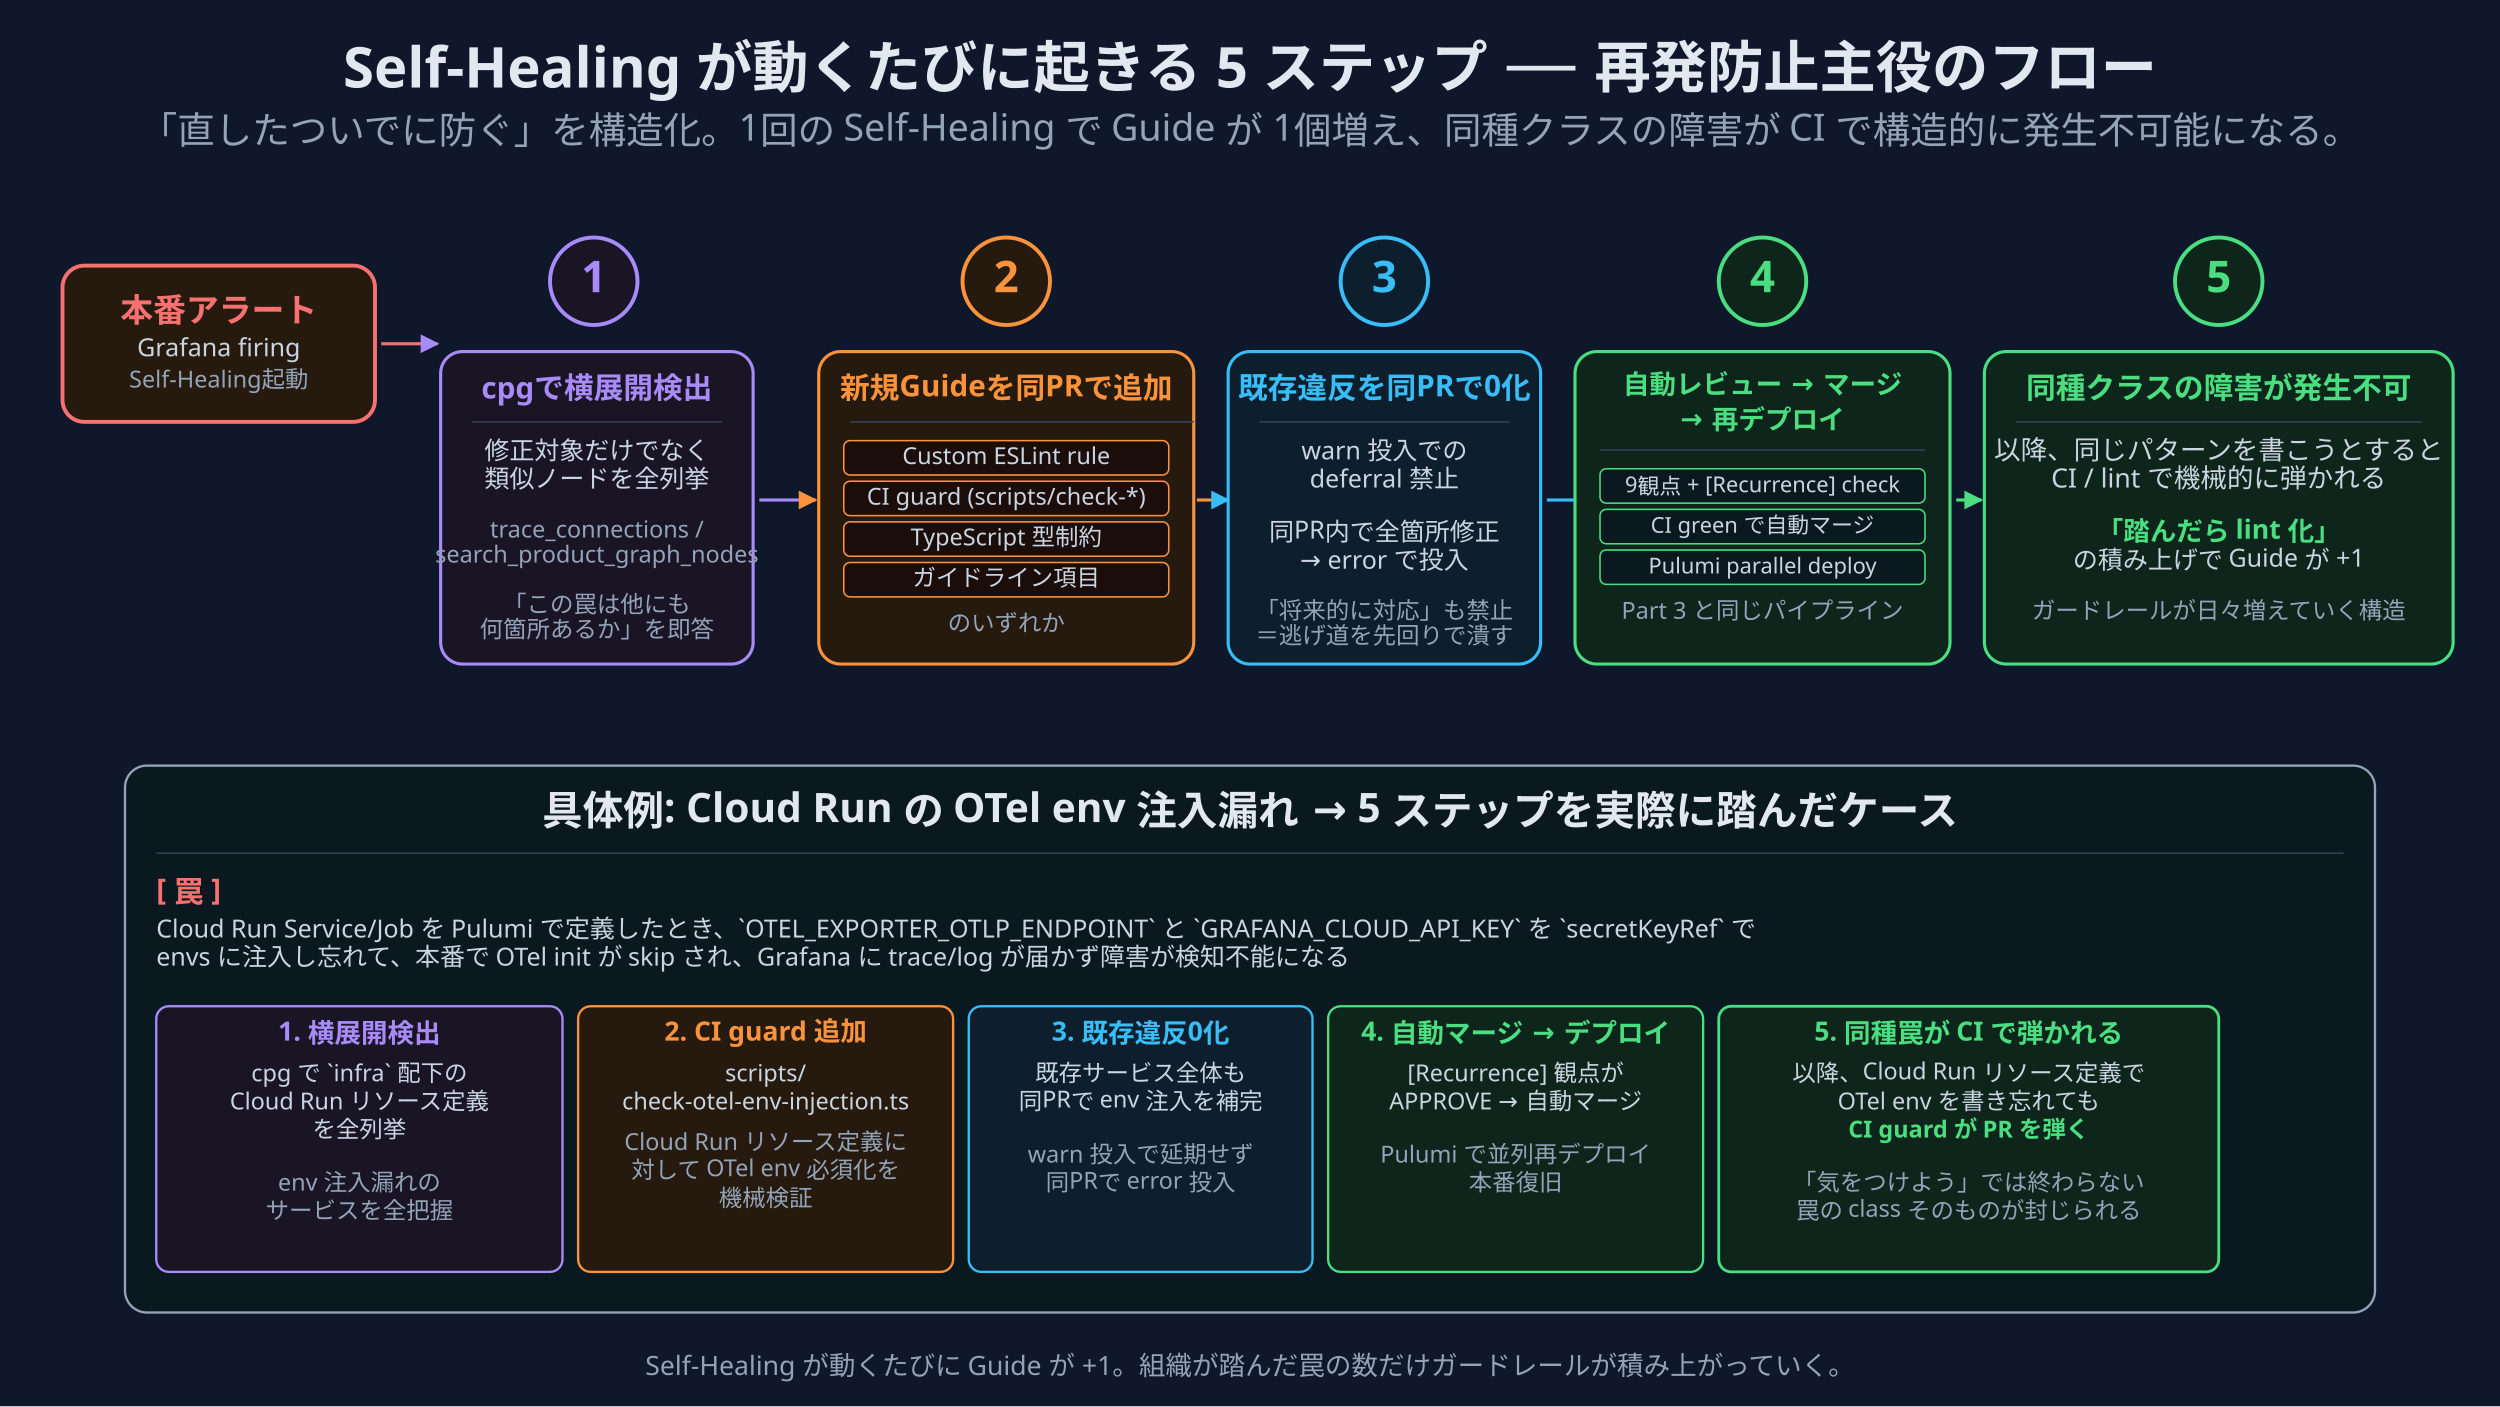
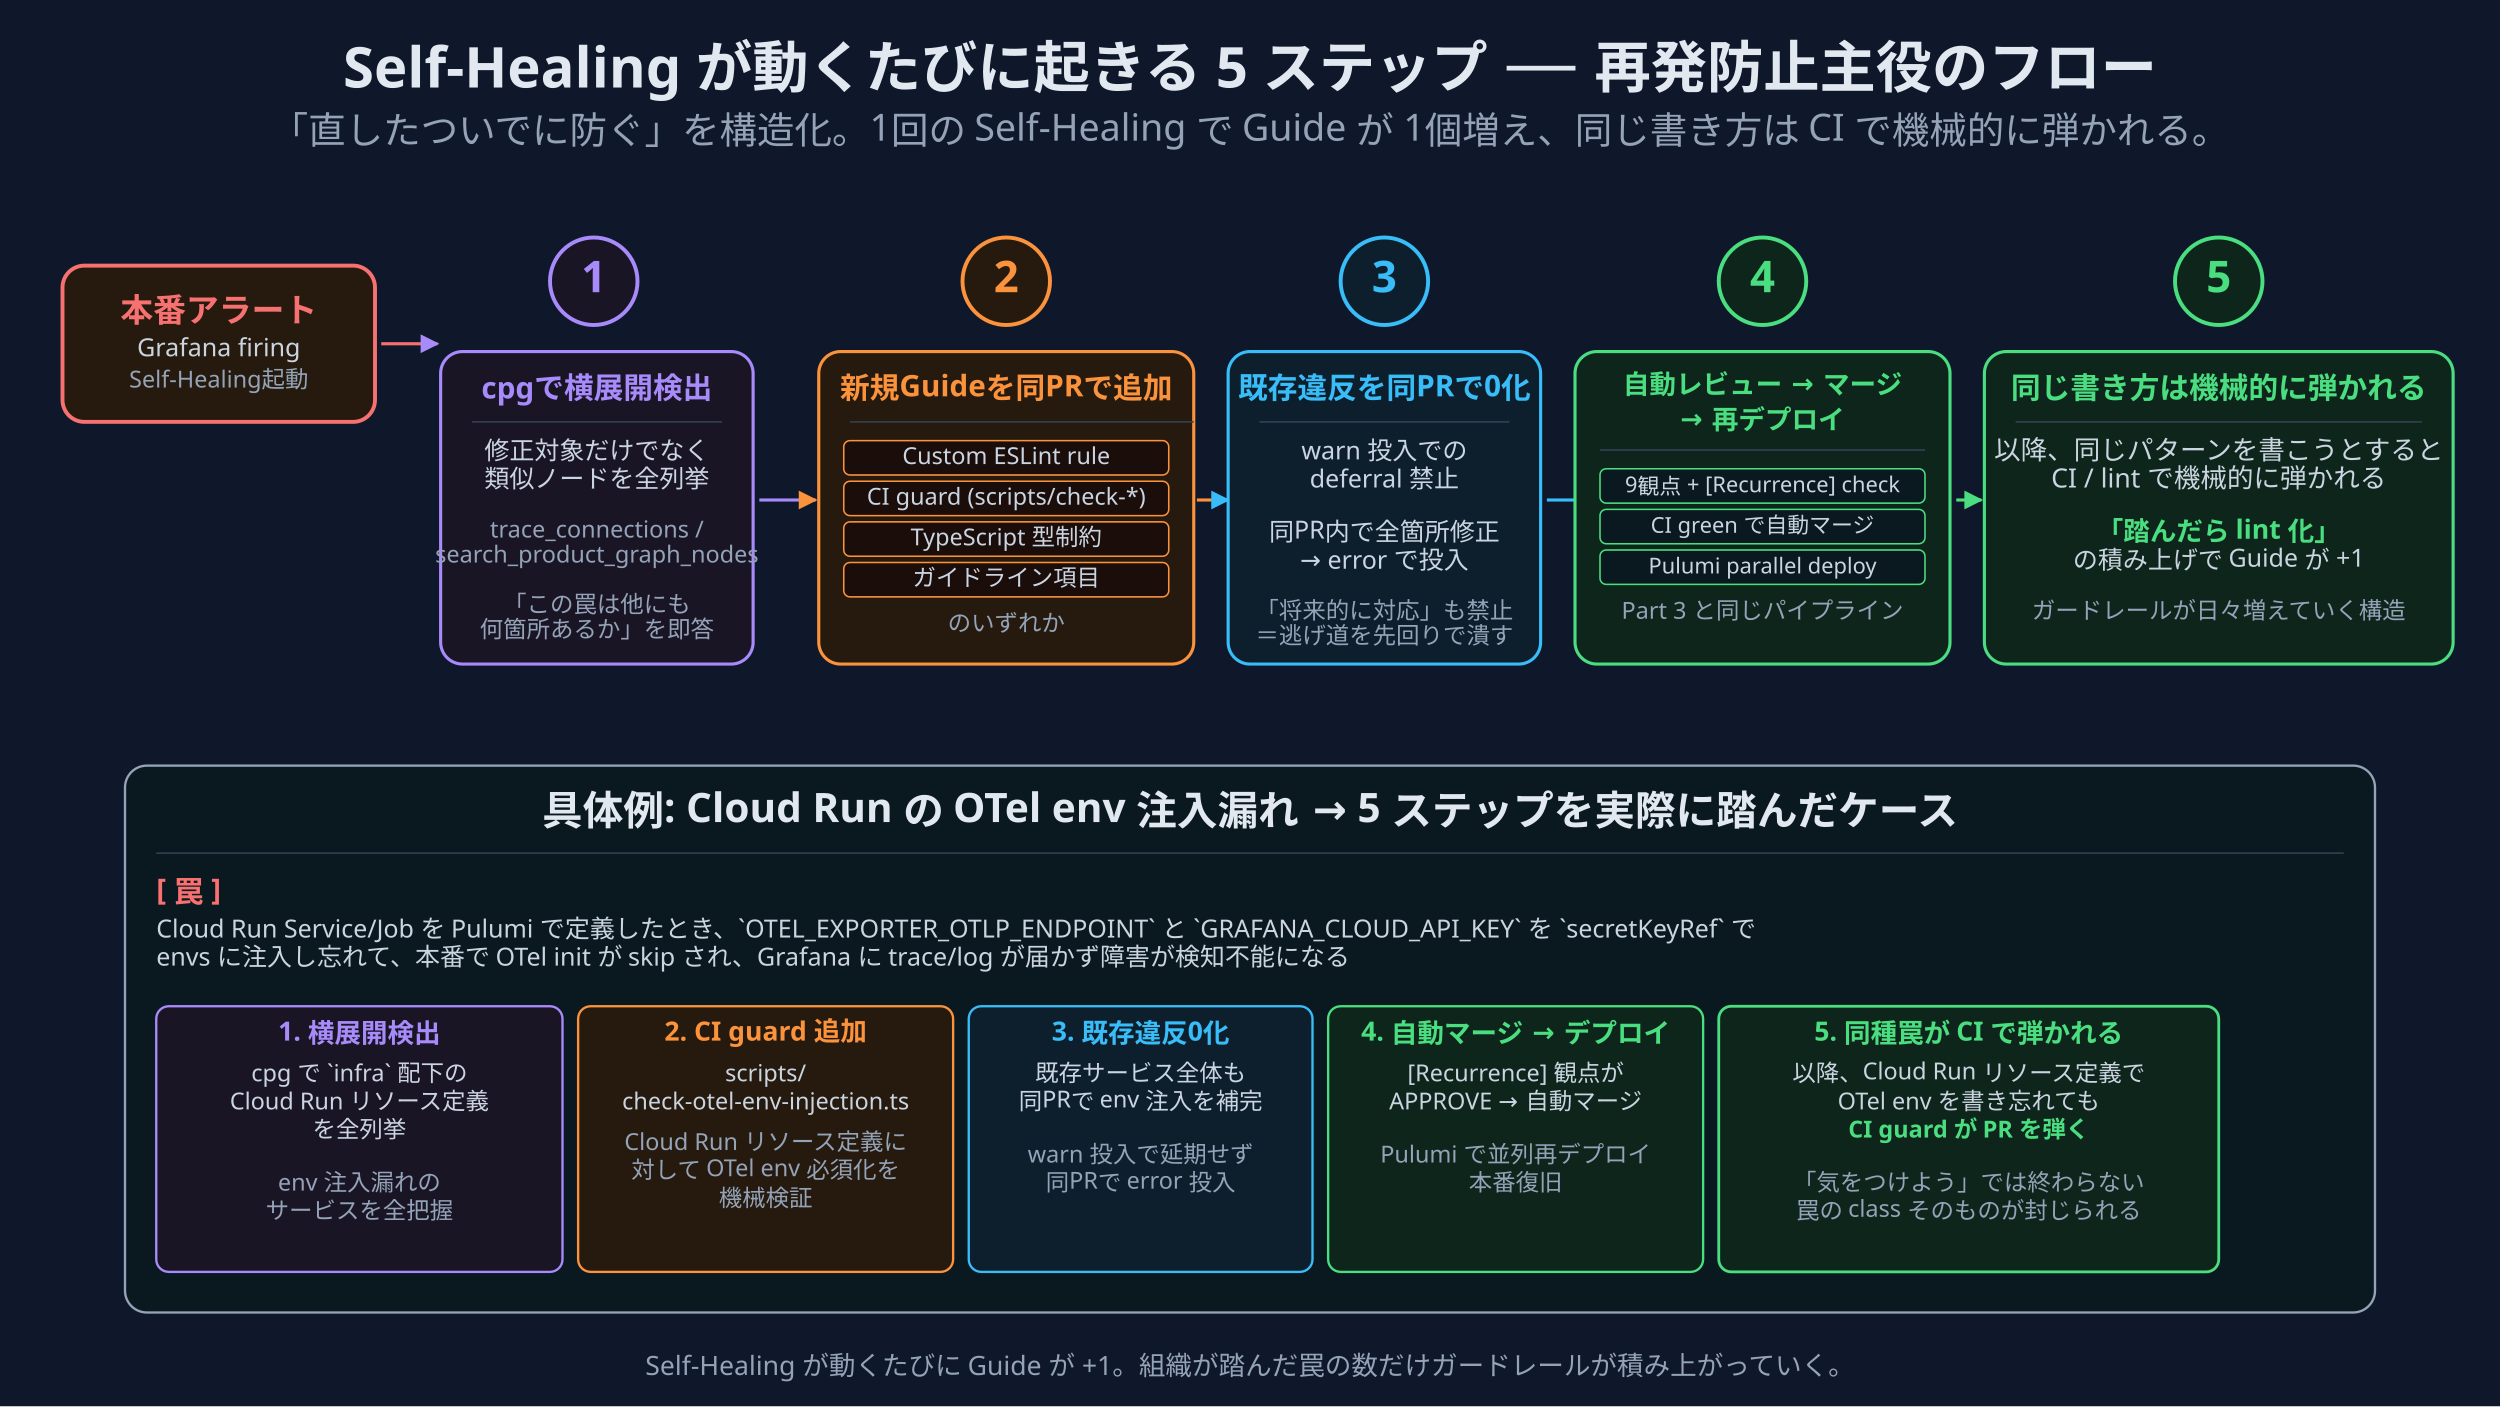
<svg xmlns="http://www.w3.org/2000/svg" width="1600" height="900" viewBox="0 0 1600 900">
  <rect width="1600" height="900" fill="#0f172a" />
  <defs>
    <marker id="a-94a3b8" viewBox="0 0 10 10" refX="9" refY="5" markerWidth="6" markerHeight="6" orient="auto-start-reverse">
      <path d="M 0 0 L 10 5 L 0 10 z" fill="#94a3b8" />
    </marker>
    <marker id="a-4ade80" viewBox="0 0 10 10" refX="9" refY="5" markerWidth="6" markerHeight="6" orient="auto-start-reverse">
      <path d="M 0 0 L 10 5 L 0 10 z" fill="#4ade80" />
    </marker>
    <marker id="a-38bdf8" viewBox="0 0 10 10" refX="9" refY="5" markerWidth="6" markerHeight="6" orient="auto-start-reverse">
      <path d="M 0 0 L 10 5 L 0 10 z" fill="#38bdf8" />
    </marker>
    <marker id="a-fb923c" viewBox="0 0 10 10" refX="9" refY="5" markerWidth="6" markerHeight="6" orient="auto-start-reverse">
      <path d="M 0 0 L 10 5 L 0 10 z" fill="#fb923c" />
    </marker>
    <marker id="a-a78bfa" viewBox="0 0 10 10" refX="9" refY="5" markerWidth="6" markerHeight="6" orient="auto-start-reverse">
      <path d="M 0 0 L 10 5 L 0 10 z" fill="#a78bfa" />
    </marker>
  </defs>
  <text x="800" y="56" font-size="36" fill="#e2e8f0" text-anchor="middle" font-weight="bold" font-family="Noto Sans JP, sans-serif">Self-Healing が動くたびに起きる 5 ステップ ── 再発防止主役のフロー</text>
-   <text x="800" y="92" font-size="24" fill="#94a3b8" text-anchor="middle" font-family="Noto Sans JP, sans-serif">「直したついでに防ぐ」を構造化。1回の Self-Healing で Guide が 1個増え、同種クラスの障害が CI で構造的に発生不可能になる。</text>
+   <text x="800" y="92" font-size="24" fill="#94a3b8" text-anchor="middle" font-family="Noto Sans JP, sans-serif">「直したついでに防ぐ」を構造化。1回の Self-Healing で Guide が 1個増え、同じ書き方は CI で機械的に弾かれる。</text>
  <g font-family="Noto Sans JP, sans-serif">
    <rect x="40" y="170" width="200" height="100" rx="14" fill="#251a0d" stroke="#f87171" stroke-width="2.5" />
    <text x="140" y="206" font-size="21" fill="#f87171" text-anchor="middle" font-weight="bold">本番アラート</text>
    <text x="140" y="228" font-size="16" fill="#cbd5e1" text-anchor="middle">Grafana firing</text>
    <text x="140" y="248" font-size="15" fill="#94a3b8" text-anchor="middle">Self-Healing起動</text>
  </g>
  <line x1="244" y1="220" x2="280" y2="220" stroke="#f87171" stroke-width="2" marker-end="url(#a-a78bfa)" />
  <g font-family="Noto Sans JP, sans-serif">
    <circle cx="380" cy="180" r="28" fill="#1a1525" stroke="#a78bfa" stroke-width="2.5" />
    <text x="380" y="187" font-size="28" fill="#a78bfa" text-anchor="middle" font-weight="bold">1</text>
    <rect x="282" y="225" width="200" height="200" rx="14" fill="#1a1525" stroke="#a78bfa" stroke-width="2" />
    <text x="382" y="255" font-size="19" fill="#a78bfa" text-anchor="middle" font-weight="bold">cpgで横展開検出</text>
    <line x1="302" y1="270" x2="462" y2="270" stroke="#334155" stroke-width="1" />
    <text x="382" y="294" font-size="16" fill="#cbd5e1" text-anchor="middle">修正対象だけでなく</text>
    <text x="382" y="312" font-size="16" fill="#cbd5e1" text-anchor="middle">類似ノードを全列挙</text>
    <text x="382" y="344" font-size="15" fill="#94a3b8" text-anchor="middle">trace_connections /</text>
    <text x="382" y="360" font-size="15" fill="#94a3b8" text-anchor="middle">search_product_graph_nodes</text>
    <text x="382" y="392" font-size="15" fill="#94a3b8" text-anchor="middle">「この罠は他にも</text>
    <text x="382" y="408" font-size="15" fill="#94a3b8" text-anchor="middle">何箇所あるか」を即答</text>
  </g>
  <line x1="486" y1="320" x2="522" y2="320" stroke="#a78bfa" stroke-width="2" marker-end="url(#a-fb923c)" />
  <g font-family="Noto Sans JP, sans-serif">
    <circle cx="644" cy="180" r="28" fill="#251a0d" stroke="#fb923c" stroke-width="2.5" />
    <text x="644" y="187" font-size="28" fill="#fb923c" text-anchor="middle" font-weight="bold">2</text>
    <rect x="524" y="225" width="240" height="200" rx="14" fill="#251a0d" stroke="#fb923c" stroke-width="2" />
    <text x="644" y="255" font-size="19" fill="#fb923c" text-anchor="middle" font-weight="bold">新規Guideを同PRで追加</text>
    <line x1="544" y1="270" x2="764" y2="270" stroke="#334155" stroke-width="1" />
    <rect x="540" y="282" width="208" height="22" rx="4" fill="#1a0d0a" stroke="#fb923c" stroke-width="1" />
    <text x="644" y="297" font-size="15" fill="#cbd5e1" text-anchor="middle">Custom ESLint rule</text>
    <rect x="540" y="308" width="208" height="22" rx="4" fill="#1a0d0a" stroke="#fb923c" stroke-width="1" />
    <text x="644" y="323" font-size="15" fill="#cbd5e1" text-anchor="middle">CI guard (scripts/check-*)</text>
    <rect x="540" y="334" width="208" height="22" rx="4" fill="#1a0d0a" stroke="#fb923c" stroke-width="1" />
    <text x="644" y="349" font-size="15" fill="#cbd5e1" text-anchor="middle">TypeScript 型制約</text>
    <rect x="540" y="360" width="208" height="22" rx="4" fill="#1a0d0a" stroke="#fb923c" stroke-width="1" />
    <text x="644" y="375" font-size="15" fill="#cbd5e1" text-anchor="middle">ガイドライン項目</text>
    <text x="644" y="404" font-size="15" fill="#94a3b8" text-anchor="middle">のいずれか</text>
  </g>
  <line x1="766" y1="320" x2="786" y2="320" stroke="#fb923c" stroke-width="2" marker-end="url(#a-38bdf8)" />
  <g font-family="Noto Sans JP, sans-serif">
    <circle cx="886" cy="180" r="28" fill="#0d1f2d" stroke="#38bdf8" stroke-width="2.5" />
    <text x="886" y="187" font-size="28" fill="#38bdf8" text-anchor="middle" font-weight="bold">3</text>
    <rect x="786" y="225" width="200" height="200" rx="14" fill="#0d1f2d" stroke="#38bdf8" stroke-width="2" />
    <text x="886" y="255" font-size="19" fill="#38bdf8" text-anchor="middle" font-weight="bold">既存違反を同PRで0化</text>
    <line x1="806" y1="270" x2="966" y2="270" stroke="#334155" stroke-width="1" />
    <text x="886" y="294" font-size="16" fill="#cbd5e1" text-anchor="middle">warn 投入での</text>
    <text x="886" y="312" font-size="16" fill="#cbd5e1" text-anchor="middle">deferral 禁止</text>
    <text x="886" y="346" font-size="16" fill="#cbd5e1" text-anchor="middle">同PR内で全箇所修正</text>
    <text x="886" y="364" font-size="16" fill="#cbd5e1" text-anchor="middle">→ error で投入</text>
    <text x="886" y="396" font-size="15" fill="#94a3b8" text-anchor="middle">「将来的に対応」も禁止</text>
    <text x="886" y="412" font-size="15" fill="#94a3b8" text-anchor="middle">＝逃げ道を先回りで潰す</text>
  </g>
  <line x1="990" y1="320" x2="1026" y2="320" stroke="#38bdf8" stroke-width="2" marker-end="url(#a-4ade80)" />
  <g font-family="Noto Sans JP, sans-serif">
    <circle cx="1128" cy="180" r="28" fill="#0d251a" stroke="#4ade80" stroke-width="2.5" />
    <text x="1128" y="187" font-size="28" fill="#4ade80" text-anchor="middle" font-weight="bold">4</text>
    <rect x="1008" y="225" width="240" height="200" rx="14" fill="#0d251a" stroke="#4ade80" stroke-width="2" />
    <text x="1128" y="252" font-size="17" fill="#4ade80" text-anchor="middle" font-weight="bold">自動レビュー → マージ</text>
    <text x="1128" y="274" font-size="17" fill="#4ade80" text-anchor="middle" font-weight="bold">→ 再デプロイ</text>
    <line x1="1024" y1="288" x2="1232" y2="288" stroke="#334155" stroke-width="1" />
    <rect x="1024" y="300" width="208" height="22" rx="4" fill="#0a1820" stroke="#4ade80" stroke-width="1" />
    <text x="1128" y="315" font-size="14" fill="#cbd5e1" text-anchor="middle">9観点 + [Recurrence] check</text>
    <rect x="1024" y="326" width="208" height="22" rx="4" fill="#0a1820" stroke="#4ade80" stroke-width="1" />
    <text x="1128" y="341" font-size="14" fill="#cbd5e1" text-anchor="middle">CI green で自動マージ</text>
    <rect x="1024" y="352" width="208" height="22" rx="4" fill="#0a1820" stroke="#4ade80" stroke-width="1" />
    <text x="1128" y="367" font-size="14" fill="#cbd5e1" text-anchor="middle">Pulumi parallel deploy</text>
    <text x="1128" y="396" font-size="15" fill="#94a3b8" text-anchor="middle">Part 3 と同じパイプライン</text>
  </g>
  <line x1="1252" y1="320" x2="1268" y2="320" stroke="#4ade80" stroke-width="2" marker-end="url(#a-4ade80)" />
  <g font-family="Noto Sans JP, sans-serif">
    <circle cx="1420" cy="180" r="28" fill="#0d251a" stroke="#4ade80" stroke-width="2.5" />
    <text x="1420" y="187" font-size="28" fill="#4ade80" text-anchor="middle" font-weight="bold">5</text>
    <rect x="1270" y="225" width="300" height="200" rx="14" fill="#0d251a" stroke="#4ade80" stroke-width="2" />
-     <text x="1420" y="255" font-size="19" fill="#4ade80" text-anchor="middle" font-weight="bold">同種クラスの障害が発生不可</text>
+     <text x="1420" y="255" font-size="19" fill="#4ade80" text-anchor="middle" font-weight="bold">同じ書き方は機械的に弾かれる</text>
    <line x1="1290" y1="270" x2="1550" y2="270" stroke="#334155" stroke-width="1" />
    <text x="1420" y="294" font-size="17" fill="#cbd5e1" text-anchor="middle">以降、同じパターンを書こうとすると</text>
    <text x="1420" y="312" font-size="17" fill="#cbd5e1" text-anchor="middle">CI / lint で機械的に弾かれる</text>
    <text x="1420" y="346" font-size="17" fill="#cbd5e1" text-anchor="middle">
      <tspan font-weight="bold" fill="#4ade80">「踏んだら lint 化」</tspan>
    </text>
    <text x="1420" y="364" font-size="16" fill="#cbd5e1" text-anchor="middle">の積み上げで Guide が +1</text>
    <text x="1420" y="396" font-size="15" fill="#94a3b8" text-anchor="middle">ガードレールが日々増えていく構造</text>
  </g>
  <g font-family="Noto Sans JP, sans-serif">
    <rect x="80" y="490" width="1440" height="350" rx="14" fill="#0a1820" stroke="#94a3b8" stroke-width="1.5" />
    <text x="800" y="528" font-size="26" fill="#e2e8f0" text-anchor="middle" font-weight="bold">具体例: Cloud Run の OTel env 注入漏れ → 5 ステップを実際に踏んだケース</text>
    <line x1="100" y1="546" x2="1500" y2="546" stroke="#334155" stroke-width="1" />
    <text x="100" y="576" font-size="19" fill="#f87171" font-weight="bold">[ 罠 ]</text>
    <text x="100" y="600" font-size="16" fill="#cbd5e1">Cloud Run Service/Job を Pulumi で定義したとき、`OTEL_EXPORTER_OTLP_ENDPOINT` と `GRAFANA_CLOUD_API_KEY` を `secretKeyRef` で</text>
    <text x="100" y="618" font-size="16" fill="#cbd5e1">envs に注入し忘れて、本番で OTel init が skip され、Grafana に trace/log が届かず障害が検知不能になる</text>
    <g transform="translate(0, 644)">
      <rect x="100" y="0" width="260" height="170" rx="8" fill="#1a1525" stroke="#a78bfa" stroke-width="1.5" />
      <text x="230" y="22" font-size="17" fill="#a78bfa" text-anchor="middle" font-weight="bold">1. 横展開検出</text>
      <text x="230" y="48" font-size="15" fill="#cbd5e1" text-anchor="middle">cpg で `infra` 配下の</text>
      <text x="230" y="66" font-size="15" fill="#cbd5e1" text-anchor="middle">Cloud Run リソース定義</text>
      <text x="230" y="84" font-size="15" fill="#cbd5e1" text-anchor="middle">を全列挙</text>
      <text x="230" y="118" font-size="15" fill="#94a3b8" text-anchor="middle">env 注入漏れの</text>
      <text x="230" y="136" font-size="15" fill="#94a3b8" text-anchor="middle">サービスを全把握</text>
      <rect x="370" y="0" width="240" height="170" rx="8" fill="#251a0d" stroke="#fb923c" stroke-width="1.5" />
      <text x="490" y="22" font-size="17" fill="#fb923c" text-anchor="middle" font-weight="bold">2. CI guard 追加</text>
      <text x="490" y="48" font-size="15" fill="#cbd5e1" text-anchor="middle">scripts/</text>
      <text x="490" y="66" font-size="15" fill="#cbd5e1" text-anchor="middle">check-otel-env-injection.ts</text>
      <text x="490" y="92" font-size="15" fill="#94a3b8" text-anchor="middle">Cloud Run リソース定義に</text>
      <text x="490" y="110" font-size="15" fill="#94a3b8" text-anchor="middle">対して OTel env 必須化を</text>
      <text x="490" y="128" font-size="15" fill="#94a3b8" text-anchor="middle">機械検証</text>
      <rect x="620" y="0" width="220" height="170" rx="8" fill="#0d1f2d" stroke="#38bdf8" stroke-width="1.5" />
      <text x="730" y="22" font-size="17" fill="#38bdf8" text-anchor="middle" font-weight="bold">3. 既存違反0化</text>
      <text x="730" y="48" font-size="15" fill="#cbd5e1" text-anchor="middle">既存サービス全体も</text>
      <text x="730" y="66" font-size="15" fill="#cbd5e1" text-anchor="middle">同PRで env 注入を補完</text>
      <text x="730" y="100" font-size="15" fill="#94a3b8" text-anchor="middle">warn 投入で延期せず</text>
      <text x="730" y="118" font-size="15" fill="#94a3b8" text-anchor="middle">同PRで error 投入</text>
      <rect x="850" y="0" width="240" height="170" rx="8" fill="#0d251a" stroke="#4ade80" stroke-width="1.5" />
      <text x="970" y="22" font-size="17" fill="#4ade80" text-anchor="middle" font-weight="bold">4. 自動マージ → デプロイ</text>
      <text x="970" y="48" font-size="15" fill="#cbd5e1" text-anchor="middle">[Recurrence] 観点が</text>
      <text x="970" y="66" font-size="15" fill="#cbd5e1" text-anchor="middle">APPROVE → 自動マージ</text>
      <text x="970" y="100" font-size="15" fill="#94a3b8" text-anchor="middle">Pulumi で並列再デプロイ</text>
      <text x="970" y="118" font-size="15" fill="#94a3b8" text-anchor="middle">本番復旧</text>
      <rect x="1100" y="0" width="320" height="170" rx="8" fill="#0d251a" stroke="#4ade80" stroke-width="1.8" />
      <text x="1260" y="22" font-size="17" fill="#4ade80" text-anchor="middle" font-weight="bold">5. 同種罠が CI で弾かれる</text>
      <text x="1260" y="48" font-size="15" fill="#cbd5e1" text-anchor="middle">以降、Cloud Run リソース定義で</text>
      <text x="1260" y="66" font-size="15" fill="#cbd5e1" text-anchor="middle">OTel env を書き忘れても</text>
      <text x="1260" y="84" font-size="15" fill="#cbd5e1" text-anchor="middle">
        <tspan font-weight="bold" fill="#4ade80">CI guard が PR を弾く</tspan>
      </text>
      <text x="1260" y="118" font-size="15" fill="#94a3b8" text-anchor="middle">「気をつけよう」では終わらない</text>
      <text x="1260" y="136" font-size="15" fill="#94a3b8" text-anchor="middle">罠の class そのものが封じられる</text>
    </g>
  </g>
  <text x="800" y="880" font-size="17" fill="#94a3b8" text-anchor="middle" font-family="Noto Sans JP, sans-serif">Self-Healing が動くたびに Guide が +1。組織が踏んだ罠の数だけガードレールが積み上がっていく。</text>
</svg>
